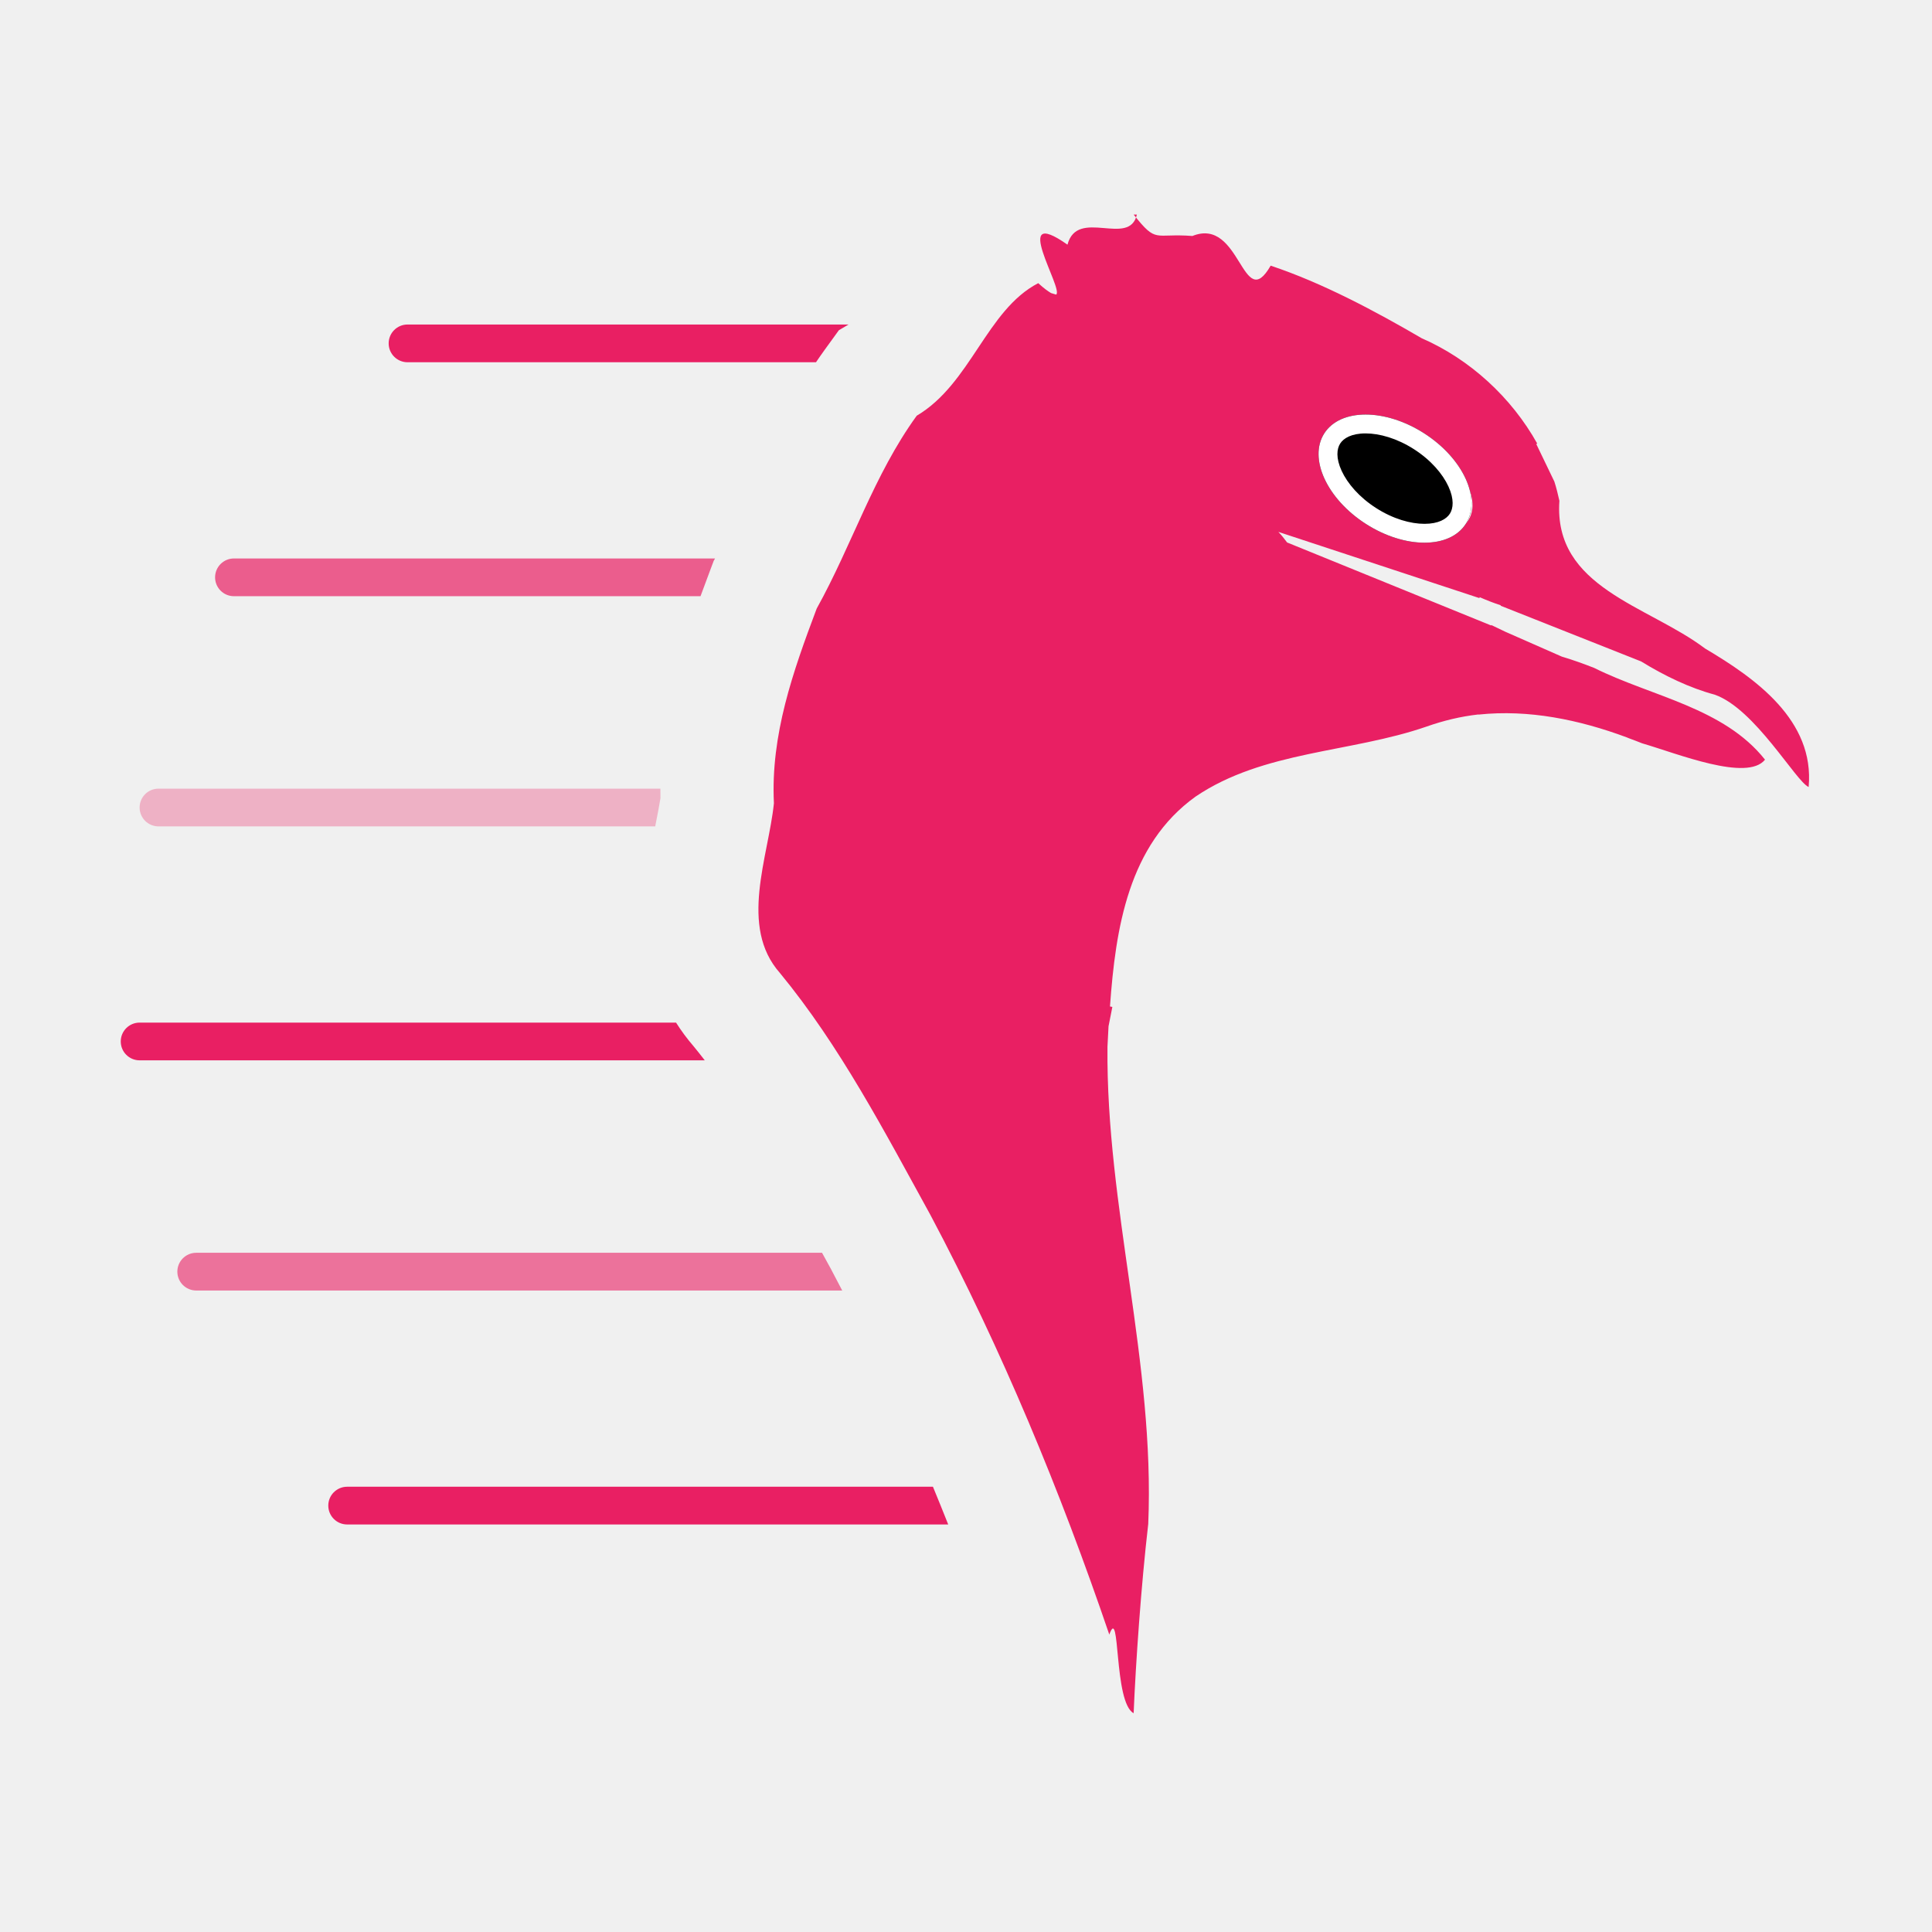
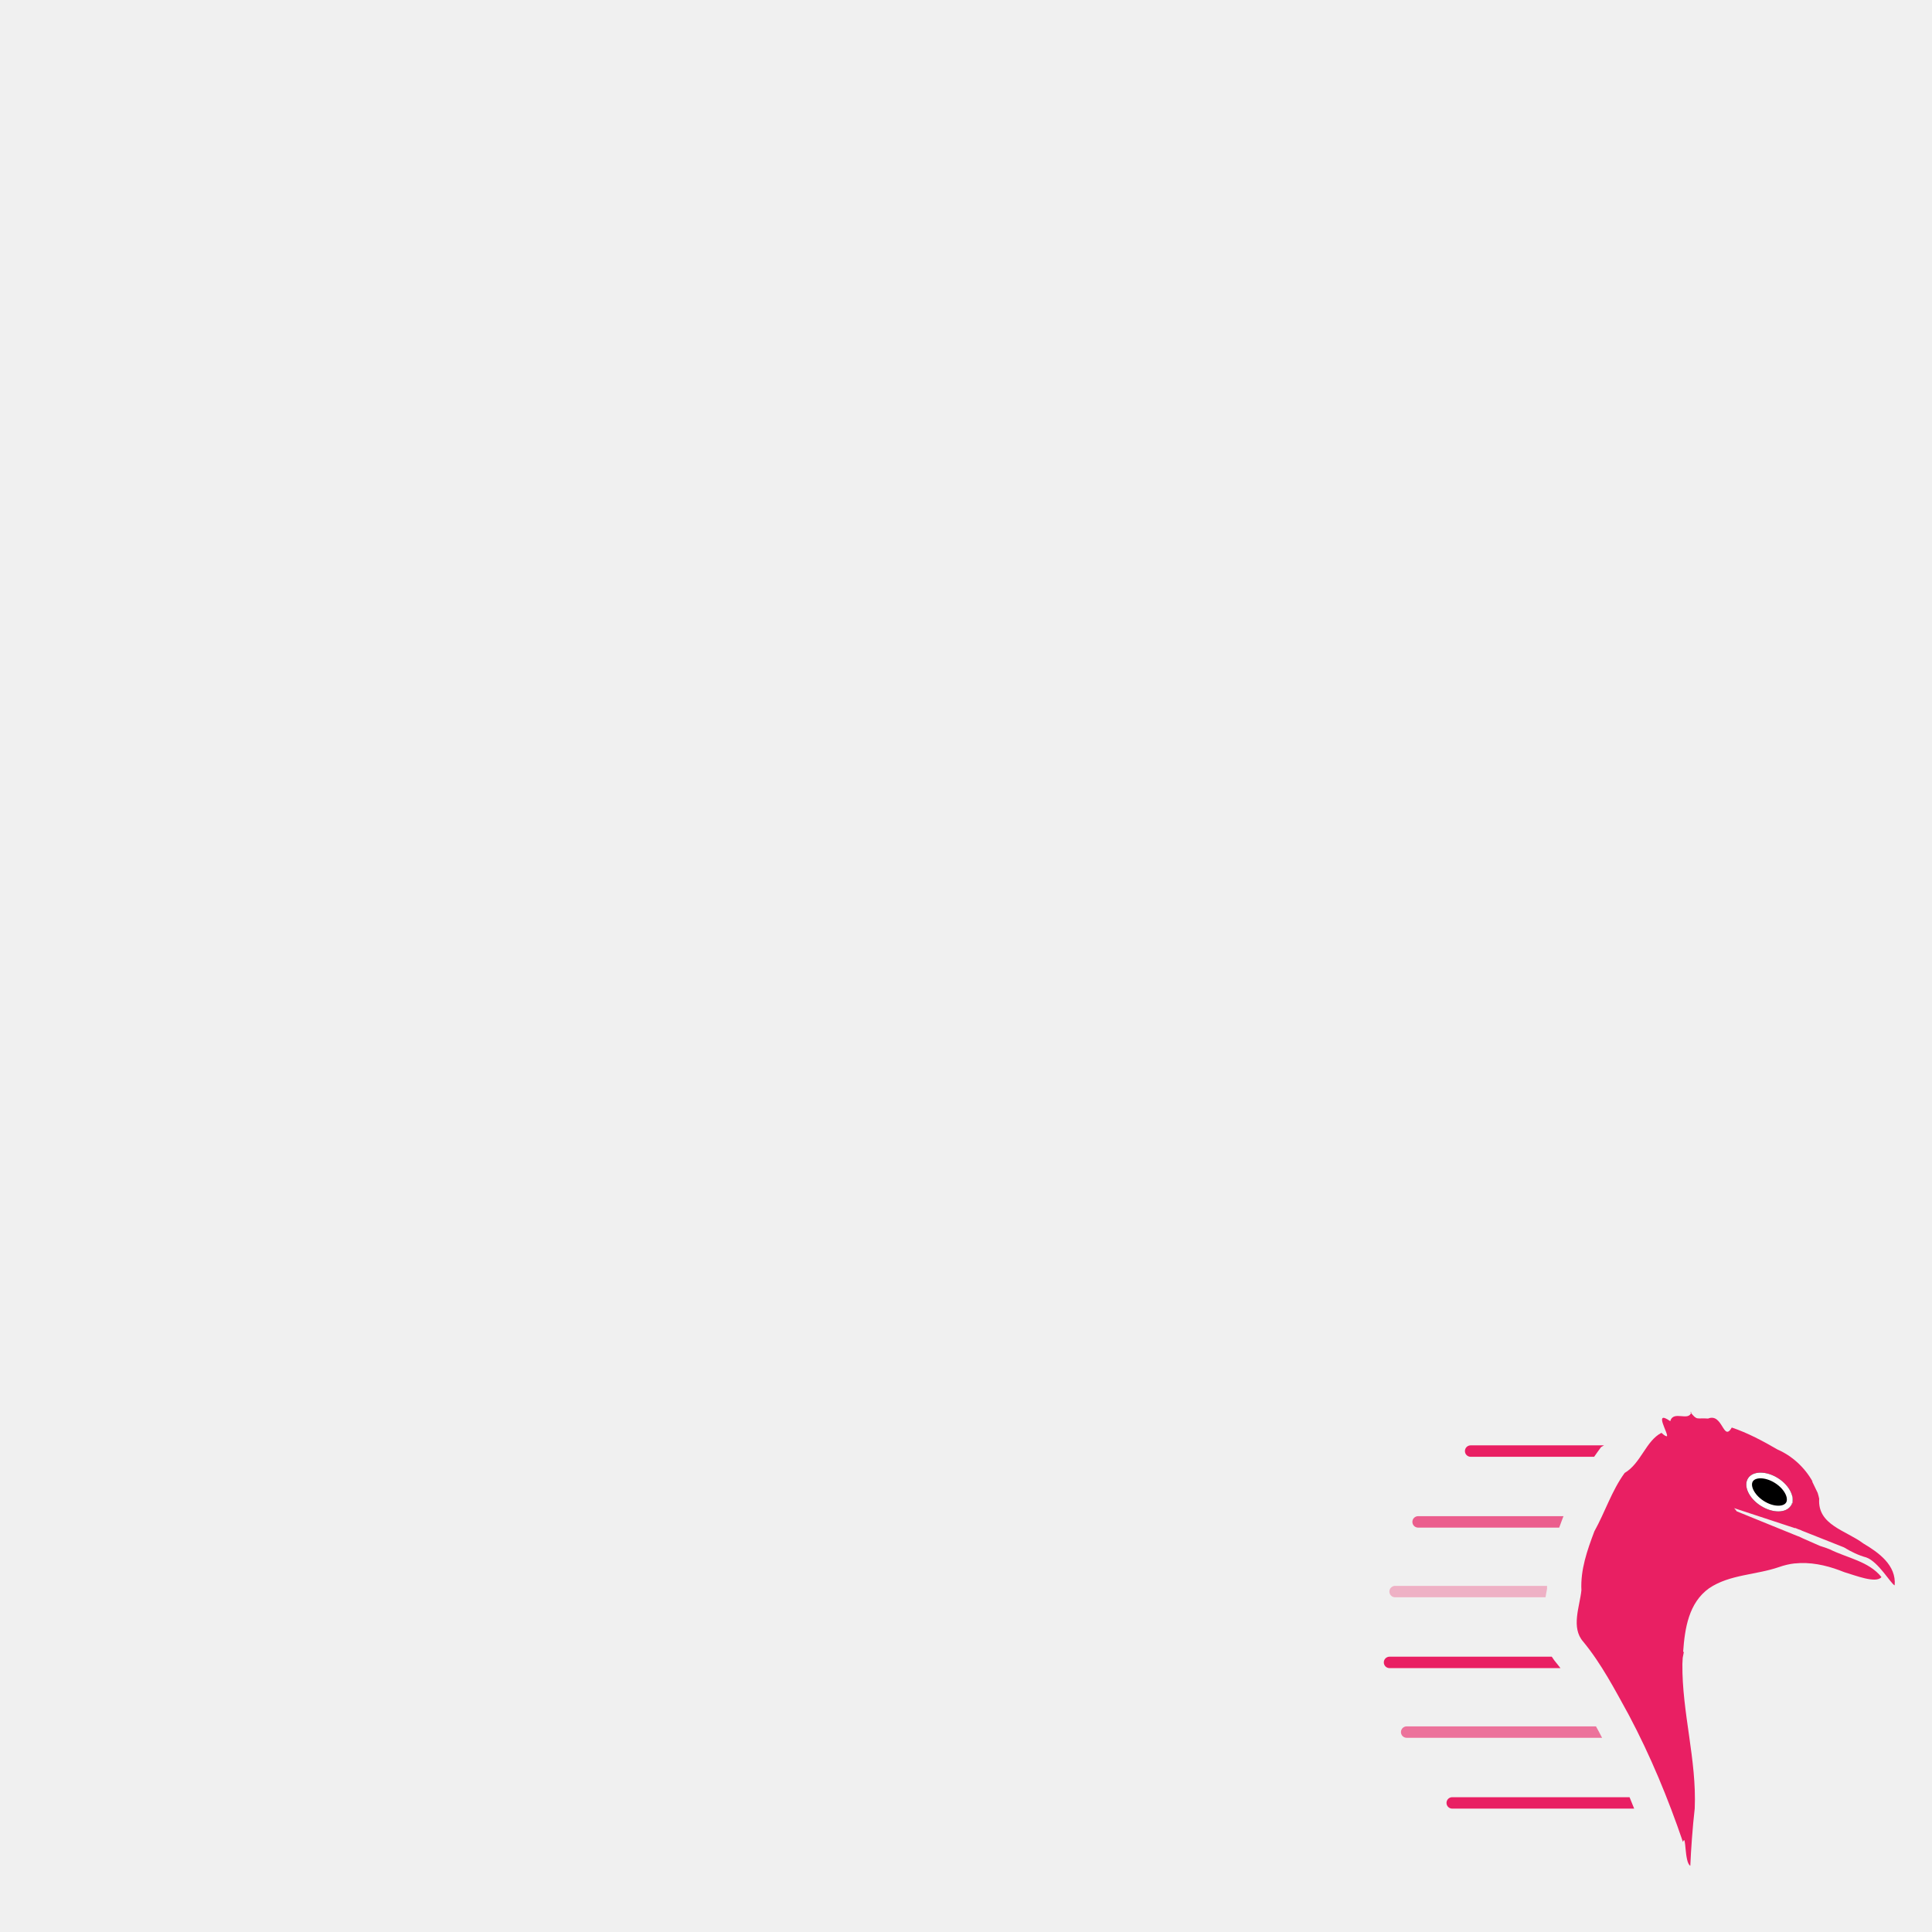
<svg xmlns="http://www.w3.org/2000/svg" width="512" height="512" fill="none">
-   <path d="M224.874 86H108a5 5 0 0 0 0 10h108.248c.773-1.146 1.572-2.29 2.398-3.43l3.661-5.054L224.874 86Z" fill="#E91F63" />
-   <path d="M188.353 150.716a691.901 691.901 0 0 0-2.709 7.284H62a5 5 0 0 1 0-10h127.491l-.36.649-.778 2.067Z" fill="#E91F63" fill-opacity=".7" />
-   <path d="M175.008 209H42a5 5 0 0 0 0 10h131.636l.085-.433.03-.149c.62-3.155 1.027-5.26 1.28-6.916-.018-.837-.025-1.671-.023-2.502Z" fill="#E91F63" fill-opacity=".3" />
-   <path d="M179.159 271H37a5 5 0 0 0 0 10h149.772a156.483 156.483 0 0 0-3.007-3.786 52.046 52.046 0 0 1-4.606-6.214Z" fill="#E91F63" />
-   <path d="M217.848 332H52a5 5 0 0 0 0 10h171.195a616.37 616.37 0 0 0-2.986-5.701 5315.97 5315.97 0 0 1-2.361-4.299Z" fill="#E91F63" fill-opacity=".6" />
-   <path d="M247.238 394H92a5 5 0 0 0 0 10h159.287a756.759 756.759 0 0 0-4.049-10ZM301.28 56.863c-1.962 8.752-15.77-1.926-18.388 7.978-15.464-10.89-.949 11.789-2.995 13.222l-.126-.025-1.228-.372c-.762-.454-1.851-1.195-3.397-2.626-13.709 7.105-17.852 26.652-32.207 35.132-11.404 15.738-17.067 34.109-26.508 51.11-6.287 16.705-12.228 33.477-11.336 51.595-1.48 14.313-9.304 32.635 1.576 44.959 15.929 19.328 27.823 42.2 39.93 64.197 18.932 35.651 34.417 73.126 47.374 111.146 2.979-8.259 1.088 17.99 6.451 20.841.548-13.203 1.997-34.073 3.869-50.145 1.803-42.624-11.203-83.992-10.805-126.475.105-1.774.176-3.604.281-5.411l1.013-5.142-.626-.123c1.473-20.741 4.893-42.85 22.681-55.62 18.006-12.184 41.132-11.593 61.24-18.564 4.485-1.583 9.081-2.676 13.649-3.195.038-.005.089.03.125.024 13.294-1.399 26.647 1.356 39.244 6.037.187.07.416.179.602.249 1.146.431 2.388.883 3.516 1.343 9.353 2.723 27.779 10.229 32.531 4.322-10.928-13.795-30.046-16.726-45.283-24.318-2.444-.961-5.474-2.079-8.55-2.986l-15.014-6.608-3.694-1.771-.025.125-54.084-22.003c-.731-.987-1.54-2.01-2.318-2.802l53.292 17.55.049-.252c1.844.81 3.687 1.536 5.587 2.144l-.025.125 37.234 14.762c6.177 3.804 12.923 7.052 19.504 8.808 10.69 3.77 21.472 22.965 24.889 24.472 1.639-17.661-14.103-28.815-27.446-36.701-15.144-11.454-40.232-16.062-38.605-39.151-.398-1.709-.784-3.413-1.34-5.104l-4.798-9.958.276-.076c-6.845-12.281-17.874-22.381-30.632-27.94-12.314-7.183-26.282-14.65-40.025-19.234-7.493 13.044-7.858-13.065-20.733-7.865-10.236-.785-9.391 2.127-15.573-5.675h.848Zm63.831 55.135c3.642.618 7.64 2.097 11.534 4.358 10.332 6.016 15.967 15.539 12.627 21.265-3.339 5.726-14.468 5.454-24.795-.586-10.327-6.04-15.999-15.378-12.651-21.144 2.088-3.591 7.228-4.919 13.285-3.893Z" fill="#E91F63" />
-   <path d="M362.004 138.862c10.353 6.623 22.189 6.61 26.437-.03 4.249-6.639-.7-17.392-11.053-24.015-10.353-6.624-22.189-6.61-26.437.029-4.248 6.64.701 17.392 11.053 24.016Z" fill="#000" />
-   <path fill-rule="evenodd" clip-rule="evenodd" d="M377.507 138.821c3.756-.004 5.829-1.287 6.723-2.683.893-1.396 1.189-3.816-.382-7.229-1.543-3.353-4.662-7.006-9.155-9.88-4.492-2.875-9.116-4.175-12.807-4.171-3.757.004-5.83 1.287-6.723 2.683-.894 1.396-1.189 3.816.381 7.229 1.544 3.353 4.662 7.006 9.155 9.88 4.493 2.875 9.116 4.175 12.808 4.171Zm10.934.011c-4.248 6.64-16.084 6.653-26.437.03-10.352-6.624-15.301-17.376-11.053-24.016 4.248-6.639 16.084-6.653 26.437-.029 10.353 6.623 15.302 17.376 11.053 24.015Z" fill="#fff" />
+   <path d="M425.077 383.035h-35.382a1.514 1.514 0 0 0 0 3.027h32.77c.235-.346.477-.693.727-1.038l1.108-1.53z" fill="#e91f63" style="stroke-width:.303" />
+   <path d="M414.02 402.627a209.462 209.462 0 0 0-.82 2.205h-37.43a1.514 1.514 0 0 1 0-3.027h38.595l-.109.196z" fill="#e91f63" fill-opacity=".7" style="stroke-width:.303" />
+   <path d="M409.98 420.271h-40.265a1.514 1.514 0 0 0 0 3.028h39.85l.026-.131.01-.045c.187-.955.31-1.593.387-2.094a31.968 31.968 0 0 1-.007-.758z" fill="#e91f63" fill-opacity=".3" style="stroke-width:.303" />
+   <path d="M411.238 439.041H368.2a1.514 1.514 0 0 0 0 3.027h45.341a47.373 47.373 0 0 0-.91-1.146 15.756 15.756 0 0 1-1.394-1.881z" fill="#e91f63" style="stroke-width:.303" />
+   <path d="M422.95 457.508h-50.208a1.514 1.514 0 0 0 0 3.027h51.827a186.596 186.596 0 0 0-.904-1.726 1609.327 1609.327 0 0 1-.715-1.301z" fill="#e91f63" fill-opacity=".6" style="stroke-width:.303" />
+   <path d="M431.847 476.277h-46.995a1.514 1.514 0 0 0 0 3.028h48.221a229.097 229.097 0 0 0-1.226-3.028zm16.36-102.063c-.593 2.65-4.773-.583-5.566 2.416-4.681-3.297-.287 3.569-.907 4.002l-.038-.008-.371-.112c-.231-.138-.56-.362-1.029-.795-4.15 2.15-5.404 8.068-9.75 10.635-3.452 4.765-5.167 10.326-8.025 15.473-1.903 5.057-3.702 10.135-3.432 15.62-.448 4.333-2.816 9.88.477 13.61 4.823 5.852 8.423 12.776 12.089 19.435 5.731 10.793 10.419 22.138 14.341 33.648.902-2.5.33 5.446 1.953 6.309.166-3.997.605-10.315 1.172-15.18.545-12.904-3.392-25.428-3.271-38.289.031-.537.053-1.091.085-1.638l.306-1.557-.19-.037c.447-6.279 1.482-12.972 6.867-16.838 5.451-3.688 12.452-3.51 18.54-5.62 1.357-.48 2.749-.81 4.132-.967.011-.002.027.009.037.007 4.025-.424 8.067.41 11.88 1.827.058.022.127.055.183.076.347.13.723.267 1.065.406 2.831.825 8.41 3.097 9.848 1.309-3.308-4.176-9.096-5.064-13.709-7.362-.74-.291-1.657-.63-2.588-.904l-4.546-2-1.118-.537-.008.038-16.373-6.66a8.317 8.317 0 0 0-.702-.85l16.134 5.314.014-.076c.559.245 1.117.465 1.692.649l-.008.037 11.272 4.47c1.87 1.151 3.912 2.134 5.904 2.666 3.237 1.141 6.5 6.952 7.535 7.408.496-5.346-4.27-8.723-8.309-11.11-4.584-3.468-12.18-4.863-11.687-11.853-.12-.517-.237-1.033-.405-1.545l-1.453-3.014.084-.023c-2.073-3.718-5.411-6.776-9.274-8.459-3.728-2.174-7.956-4.435-12.117-5.823-2.268 3.95-2.379-3.955-6.276-2.38-3.1-.238-2.843.643-4.715-1.719h.257zm19.325 16.692c1.102.187 2.313.634 3.491 1.319 3.128 1.821 4.834 4.704 3.823 6.438-1.01 1.733-4.38 1.65-7.506-.178-3.127-1.828-4.844-4.655-3.83-6.4.632-1.088 2.188-1.49 4.022-1.18z" fill="#e91f63" style="stroke-width:.303" />
+   <path d="M466.591 399.038c3.134 2.005 6.717 2.001 8.003-.009 1.287-2.01-.211-5.265-3.346-7.27-3.134-2.005-6.717-2-8.003.01-1.286 2.01.212 5.264 3.346 7.27z" fill="#000" style="stroke-width:.303" />
+   <path fill-rule="evenodd" clip-rule="evenodd" d="M471.284 399.026c1.137-.001 1.765-.39 2.036-.812.27-.423.36-1.156-.116-2.189-.467-1.015-1.411-2.12-2.772-2.99-1.36-.871-2.76-1.265-3.877-1.264-1.137.001-1.765.39-2.035.813-.27.422-.36 1.155.115 2.188.468 1.015 1.412 2.121 2.772 2.991 1.36.87 2.76 1.264 3.877 1.263zm3.31.003c-1.286 2.01-4.869 2.014-8.003.009-3.134-2.005-4.632-5.26-3.346-7.27 1.286-2.01 4.87-2.015 8.003-.01 3.135 2.005 4.633 5.26 3.346 7.27z" fill="#fff" style="stroke-width:.303" />
</svg>
